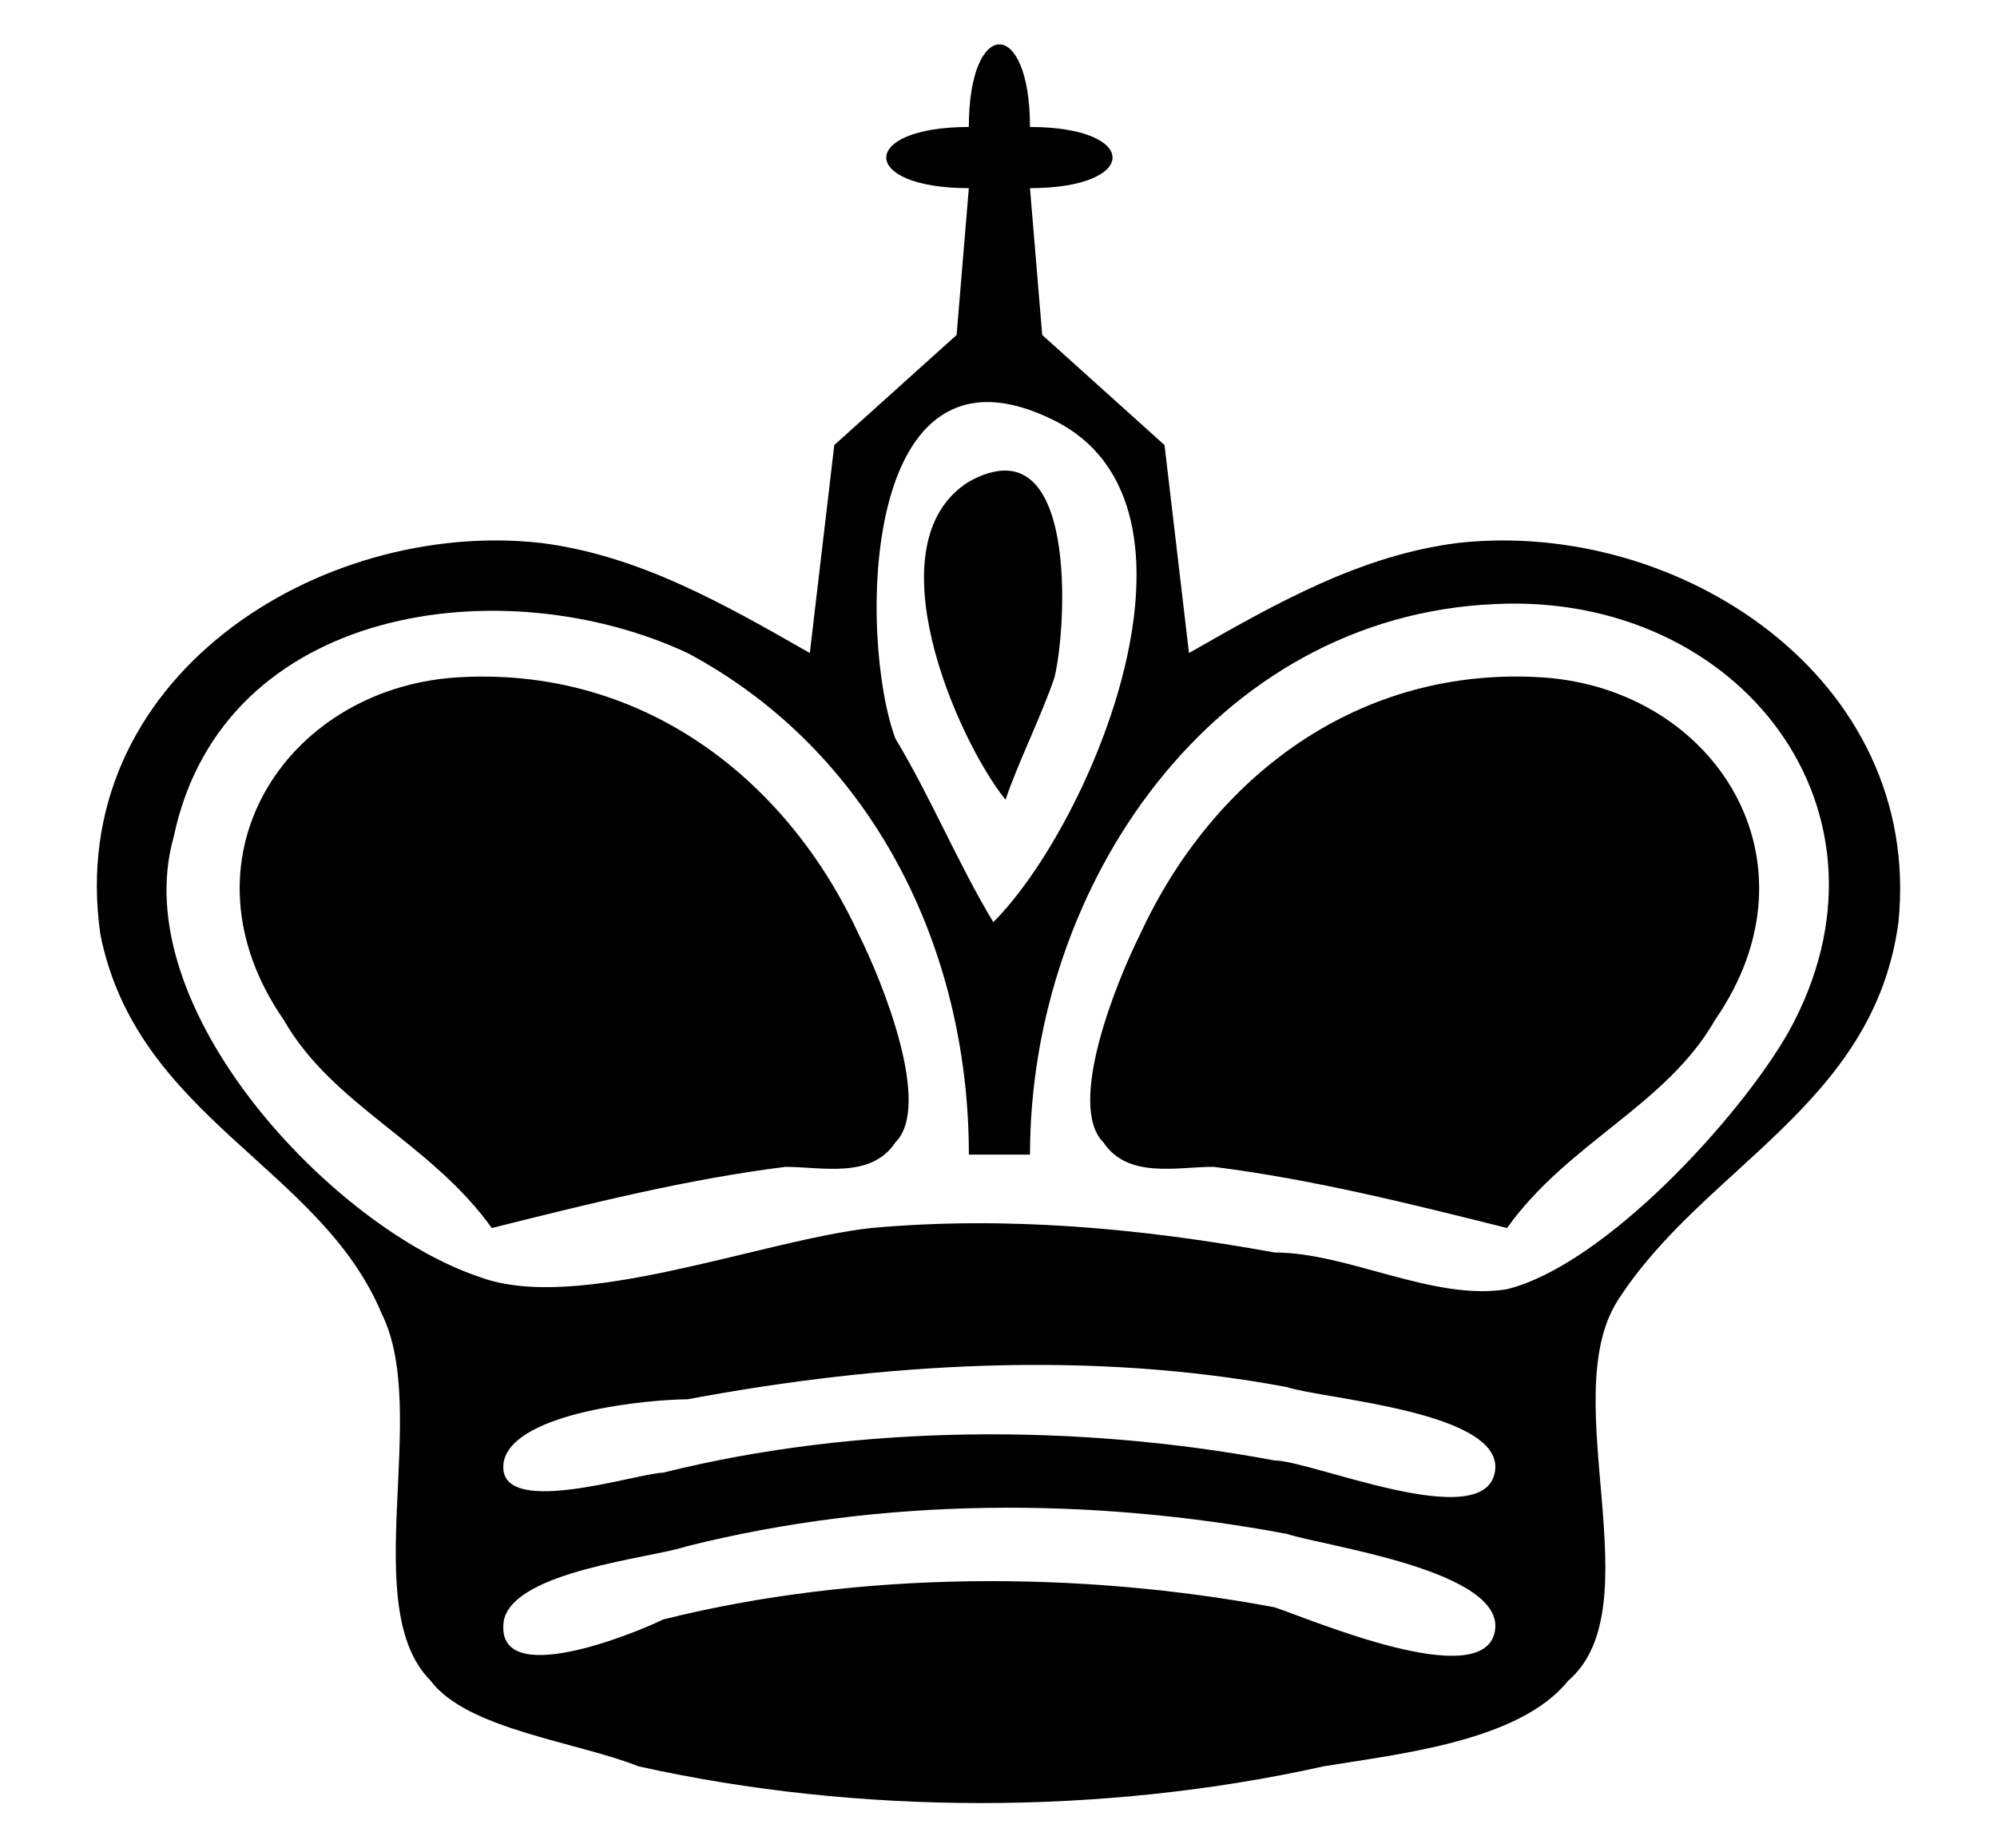
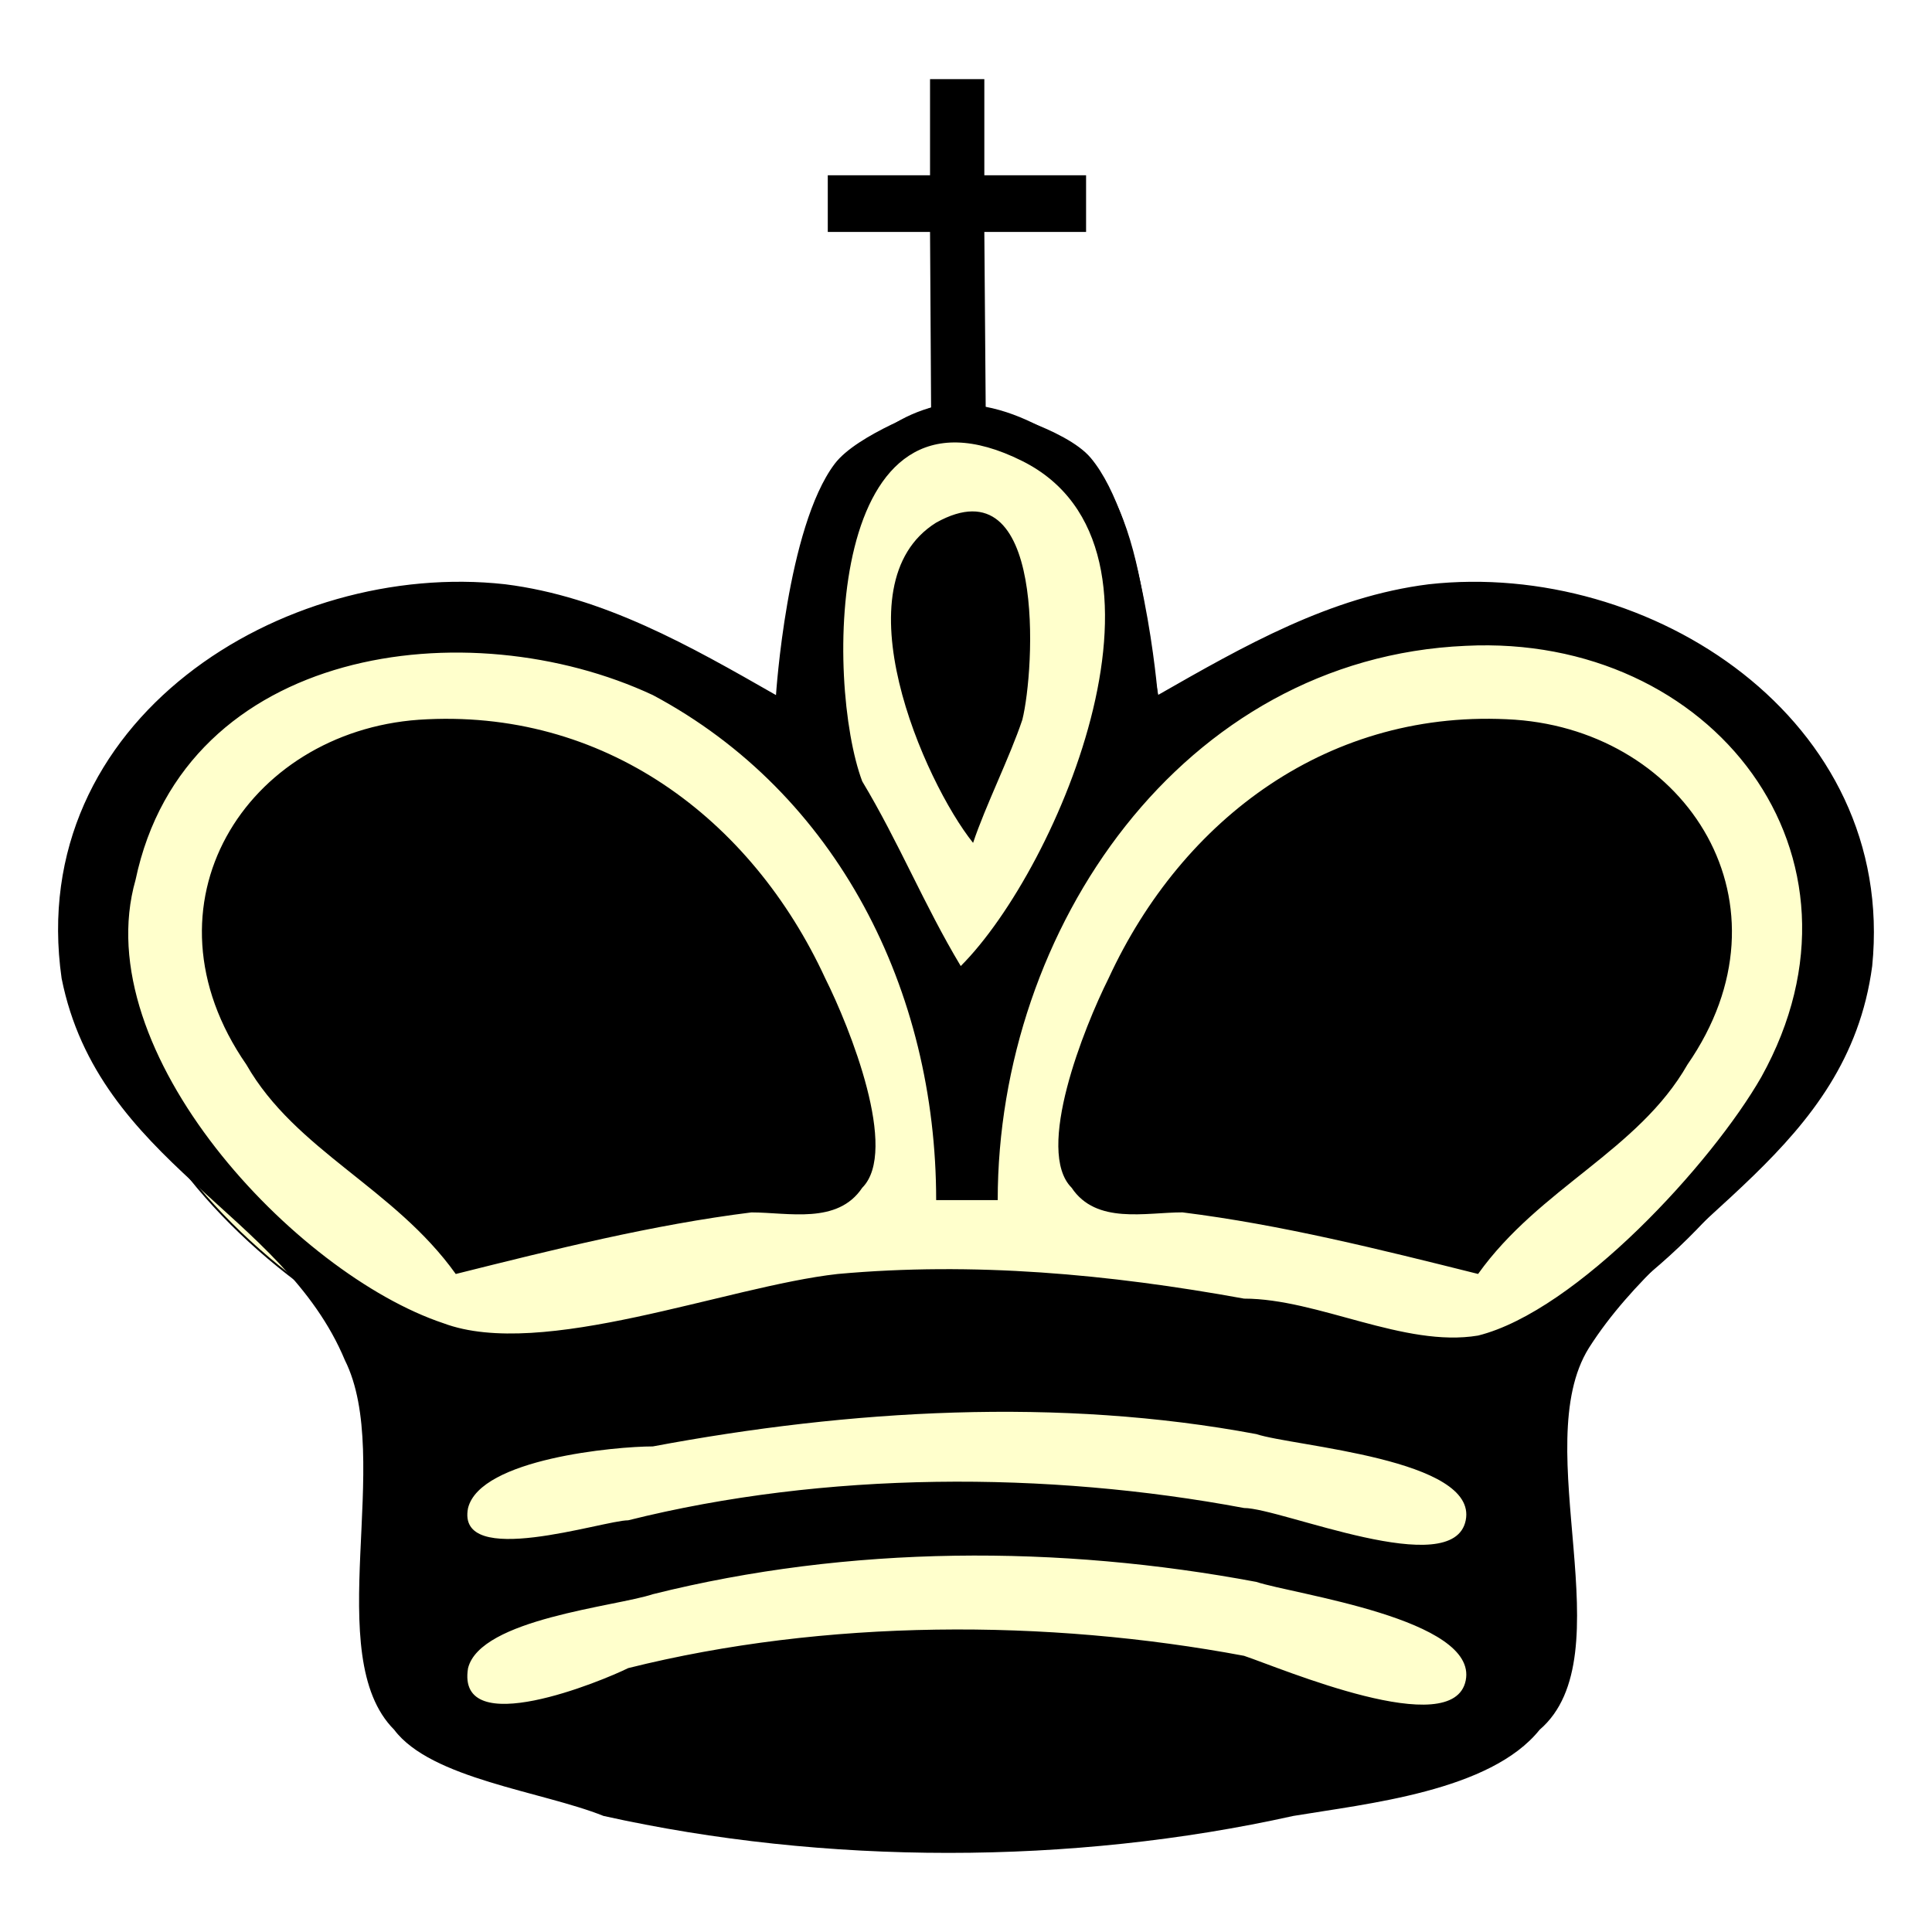
- <svg xmlns="http://www.w3.org/2000/svg" width="97.221" height="89.919" id="svg2833" version="1.0">
+ <svg xmlns="http://www.w3.org/2000/svg" width="100" height="100" id="svg2833" version="1.0">
  <defs id="defs2835">
    </defs>
-   <g id="layer1" transform="translate(-67.5829,-63.2463)">
-     <path style="stroke-width:1px" d="m 107.008,95.031 c -4.168,-2.382 -8.337,-4.764 -13.101,-5.359 -10.719,-1.191 -23.224,6.55 -21.438,19.056 1.786,8.932 10.719,11.314 13.696,18.46 2.382,4.764 -1.191,14.292 2.382,17.865 1.786,2.382 7.146,2.977 10.123,4.168 10.719,2.382 22.629,2.382 33.348,0 3.573,-0.596 9.528,-1.191 11.91,-4.168 4.168,-3.573 -0.596,-13.696 2.382,-18.46 4.168,-6.55 12.505,-9.528 13.696,-18.46 1.191,-11.91 -10.719,-19.651 -21.438,-18.46 -4.764,0.595 -8.932,2.977 -13.101,5.359 l -1.191,-10.123 -5.955,-5.359 -0.595,-7.146 c 5.359,0 5.359,-2.977 0,-2.977 0,-5.359 -2.977,-5.359 -2.977,0 -5.359,0 -5.359,2.977 0,2.977 l -0.595,7.146 -5.955,5.359 z m 10.719,24.415 c 0,-13.101 8.932,-26.202 22.629,-26.797 11.91,-0.595 20.247,10.123 14.292,20.842 -2.382,4.168 -8.932,11.314 -13.696,12.505 -3.573,0.595 -7.741,-1.786 -11.314,-1.786 -6.55,-1.191 -13.101,-1.786 -19.651,-1.191 -5.359,0.596 -14.292,4.168 -19.056,2.382 -7.146,-2.382 -17.269,-13.101 -14.887,-21.438 2.382,-11.314 16.078,-13.101 25.011,-8.932 8.932,4.764 13.696,14.292 13.696,24.415 l 2.977,0 z m -26.202,3.573 c 4.764,-1.191 9.528,-2.382 14.292,-2.977 1.786,0 4.168,0.595 5.359,-1.191 1.786,-1.786 -0.595,-7.741 -1.786,-10.123 -3.573,-7.741 -10.719,-13.101 -19.651,-12.505 -8.337,0.596 -13.696,8.932 -8.337,16.674 2.382,4.168 7.146,5.955 10.123,10.123 z m 0.595,11.314 c 0.595,-2.382 7.146,-2.977 8.932,-2.977 9.528,-1.786 19.651,-2.382 29.179,-0.596 1.786,0.596 10.719,1.191 10.123,4.168 -0.595,2.977 -8.932,-0.595 -10.719,-0.595 -9.528,-1.786 -20.247,-1.786 -29.775,0.595 -1.191,0 -8.337,2.382 -7.741,-0.595 z m 0,7.741 c 0.595,-2.382 7.146,-2.977 8.932,-3.573 9.528,-2.382 19.651,-2.382 29.179,-0.595 1.786,0.595 10.719,1.786 10.123,4.764 -0.595,2.977 -8.932,-0.595 -10.719,-1.191 -9.528,-1.786 -20.247,-1.786 -29.775,0.595 -1.191,0.595 -8.337,3.573 -7.741,0 z m 23.82,-33.943 c -1.786,-2.977 -2.977,-5.955 -4.764,-8.932 -1.786,-4.764 -1.786,-20.247 7.741,-15.483 8.337,4.168 1.786,19.651 -2.977,24.415 z m 0.596,-5.955 c 0.595,-1.786 1.786,-4.168 2.382,-5.955 0.596,-2.382 1.191,-12.505 -4.168,-9.528 -4.764,2.977 -0.595,12.505 1.786,15.483 z m 24.415,20.842 c 2.977,-4.168 7.741,-5.955 10.123,-10.123 5.359,-7.741 0,-16.078 -8.337,-16.674 -8.932,-0.595 -16.078,4.764 -19.651,12.505 -1.191,2.382 -3.573,8.337 -1.786,10.123 1.191,1.786 3.573,1.191 5.359,1.191 4.764,0.595 9.528,1.786 14.292,2.977 z" id="BlackKing" />
+   <g id="layer1" transform="translate(-67.5829,-53.16565)">
+     <g id="g3219" transform="matrix(1.070579,0,0,1.070579,44.22613,-75.884)">
+       <path id="path3118" d="m 67.375,140.156 c -6.834,1.45 -6.761,10.508 -7.125,16 -9.219,-8.499 -27.558,-8.371 -32.969,4.25 -4.251,12.995 8.472,24.61 20.085,27.482 6.589,2.107 -4.607,0.863 -4.522,5.018 -0.21,2.893 1.926,5.15 -0.125,7.562 -0.51,4.17 4.655,5.53 7.469,3.094 13.42,-4.103 27.808,-2.353 41.062,1.281 3.719,-0.792 3.989,-5.919 1.281,-8.156 4.096,-2.276 0.189,-6.996 -2.406,-8.531 11.721,-3.259 23.556,-15.291 19.562,-28.094 -5.004,-12.113 -22.743,-12.929 -31.572,-4.608 -1.178,-3.254 -0.504,-11.462 -5.46,-13.924 -1.619,-0.962 -3.383,-1.564 -5.281,-1.375 z M 94.312,157 c 8.951,-0.597 12.535,12.893 4.875,17.188 -3.212,4.383 -9.619,6.988 -14.469,3.906 -3.656,0.31 -10.427,-0.455 -9.031,-5.719 2.118,-8.325 9.771,-15.404 18.625,-15.375 z m -51.375,0.188 c 10.366,-0.272 19.361,9.505 18.656,19.781 -7.154,-0.23 -15.9,5.725 -21.781,-0.938 -5.153,-3.664 -9.142,-12.573 -2.75,-17 1.748,-1.166 3.794,-1.771 5.875,-1.844 z" style="color:#000000;fill:#ffffcc;fill-opacity:1;fill-rule:nonzero;stroke:#000000;stroke-width:0.093;stroke-linecap:butt;stroke-linejoin:miter;stroke-miterlimit:4;stroke-opacity:1;stroke-dasharray:none;stroke-dashoffset:0;marker:none;visibility:visible;display:inline;overflow:visible;enable-background:accumulate" />
+       <path id="BlackKing" d="m 59.335,154.148 c -4.168,-2.382 -8.337,-4.764 -13.101,-5.359 -10.719,-1.191 -23.224,6.55 -21.438,19.056 1.786,8.932 10.719,11.314 13.696,18.46 2.382,4.764 -1.191,14.292 2.382,17.865 1.786,2.382 7.146,2.977 10.123,4.168 10.719,2.382 22.629,2.382 33.348,0 3.573,-0.596 9.528,-1.191 11.91,-4.168 4.168,-3.573 -0.595,-13.696 2.382,-18.46 4.168,-6.55 12.505,-9.528 13.696,-18.46 1.191,-11.91 -10.719,-19.651 -21.438,-18.46 -4.764,0.595 -8.932,2.977 -13.101,5.359 0,0 -0.685,-8.437 -3.248,-11.475 -1.208,-1.432 -5.073,-2.42 -5.073,-2.42 l -0.066,-8.498 c 0,0 4.919,0 4.919,0 0,0 0,-2.74 0,-2.74 0,0 -4.919,0 -4.919,0 0,0 0,-4.647 0,-4.647 0,0 -2.625,0 -2.625,0 0,0 0,4.647 0,4.647 0,0 -4.944,0 -4.944,0 0,0 0,2.74 0,2.74 0,0 4.944,0 4.944,0 l 0.051,8.498 c 0,0 -3.579,1.278 -4.662,2.714 -2.315,3.07 -2.837,11.181 -2.837,11.181 z m 10.719,24.415 c 0,-13.101 8.932,-26.202 22.629,-26.797 11.91,-0.595 20.247,10.123 14.292,20.842 -2.382,4.168 -8.932,11.314 -13.696,12.505 -3.573,0.595 -7.741,-1.786 -11.314,-1.786 -6.55,-1.191 -13.101,-1.786 -19.651,-1.191 -5.359,0.596 -14.292,4.168 -19.056,2.382 -7.146,-2.382 -17.269,-13.101 -14.887,-21.438 2.382,-11.314 16.078,-13.101 25.011,-8.932 8.932,4.764 13.696,14.292 13.696,24.415 l 2.977,0 z m -26.202,3.573 c 4.764,-1.191 9.528,-2.382 14.292,-2.977 1.786,0 4.168,0.595 5.359,-1.191 1.786,-1.786 -0.595,-7.741 -1.786,-10.123 -3.573,-7.741 -10.719,-13.101 -19.651,-12.505 -8.337,0.596 -13.696,8.932 -8.337,16.674 2.382,4.168 7.146,5.955 10.123,10.123 z m 0.595,11.314 c 0.595,-2.382 7.146,-2.977 8.932,-2.977 9.528,-1.786 19.651,-2.382 29.179,-0.596 1.786,0.596 10.719,1.191 10.123,4.168 -0.595,2.977 -8.932,-0.595 -10.719,-0.595 -9.528,-1.786 -20.247,-1.786 -29.775,0.595 -1.191,0 -8.337,2.382 -7.741,-0.595 z m 0,7.741 c 0.595,-2.382 7.146,-2.977 8.932,-3.573 9.528,-2.382 19.651,-2.382 29.179,-0.595 1.786,0.595 10.719,1.786 10.123,4.764 -0.595,2.977 -8.932,-0.595 -10.719,-1.191 -9.528,-1.786 -20.247,-1.786 -29.775,0.595 -1.191,0.595 -8.337,3.573 -7.741,0 z m 23.82,-33.943 c -1.786,-2.977 -2.977,-5.955 -4.764,-8.932 -1.786,-4.764 -1.786,-20.247 7.741,-15.483 8.337,4.168 1.786,19.651 -2.977,24.415 z m 0.596,-5.955 c 0.595,-1.786 1.786,-4.168 2.382,-5.955 0.596,-2.382 1.191,-12.505 -4.168,-9.528 -4.764,2.977 -0.595,12.505 1.786,15.483 z m 24.415,20.842 c 2.977,-4.168 7.741,-5.955 10.123,-10.123 5.359,-7.741 0,-16.078 -8.337,-16.674 -8.932,-0.595 -16.078,4.764 -19.651,12.505 -1.191,2.382 -3.573,8.337 -1.786,10.123 1.191,1.786 3.573,1.191 5.359,1.191 4.764,0.595 9.528,1.786 14.292,2.977 z" style="stroke-width:1px" />
+     </g>
  </g>
</svg>
